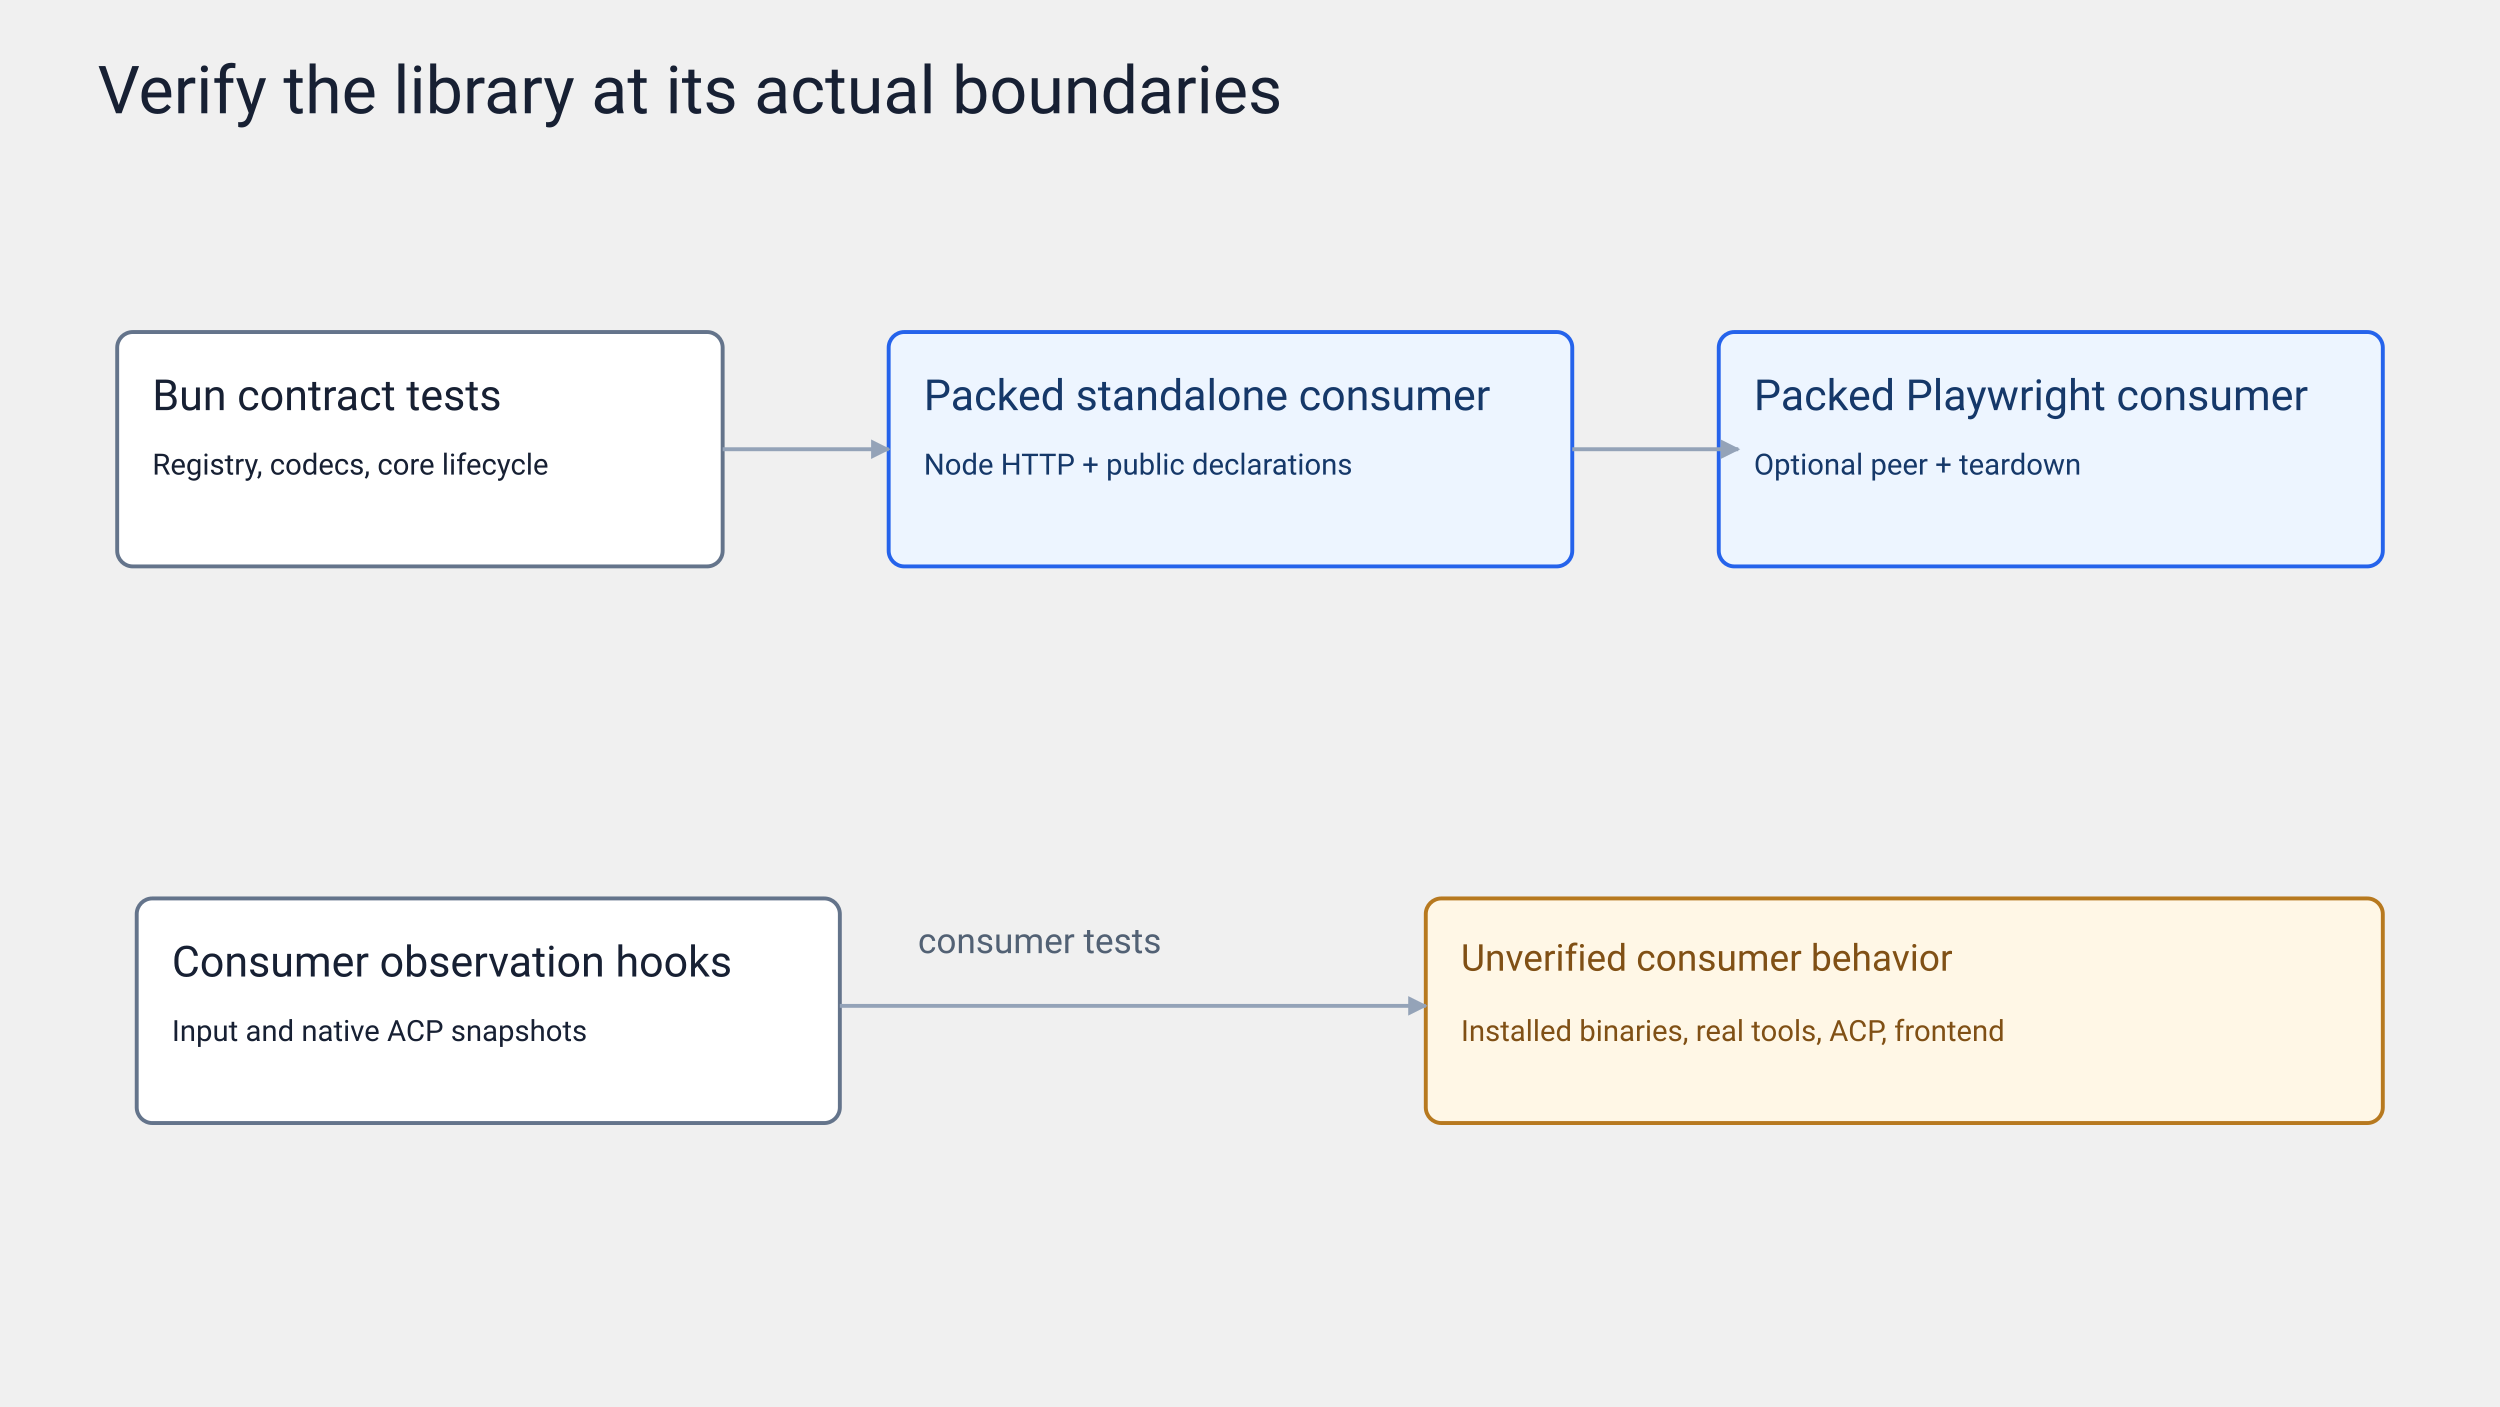
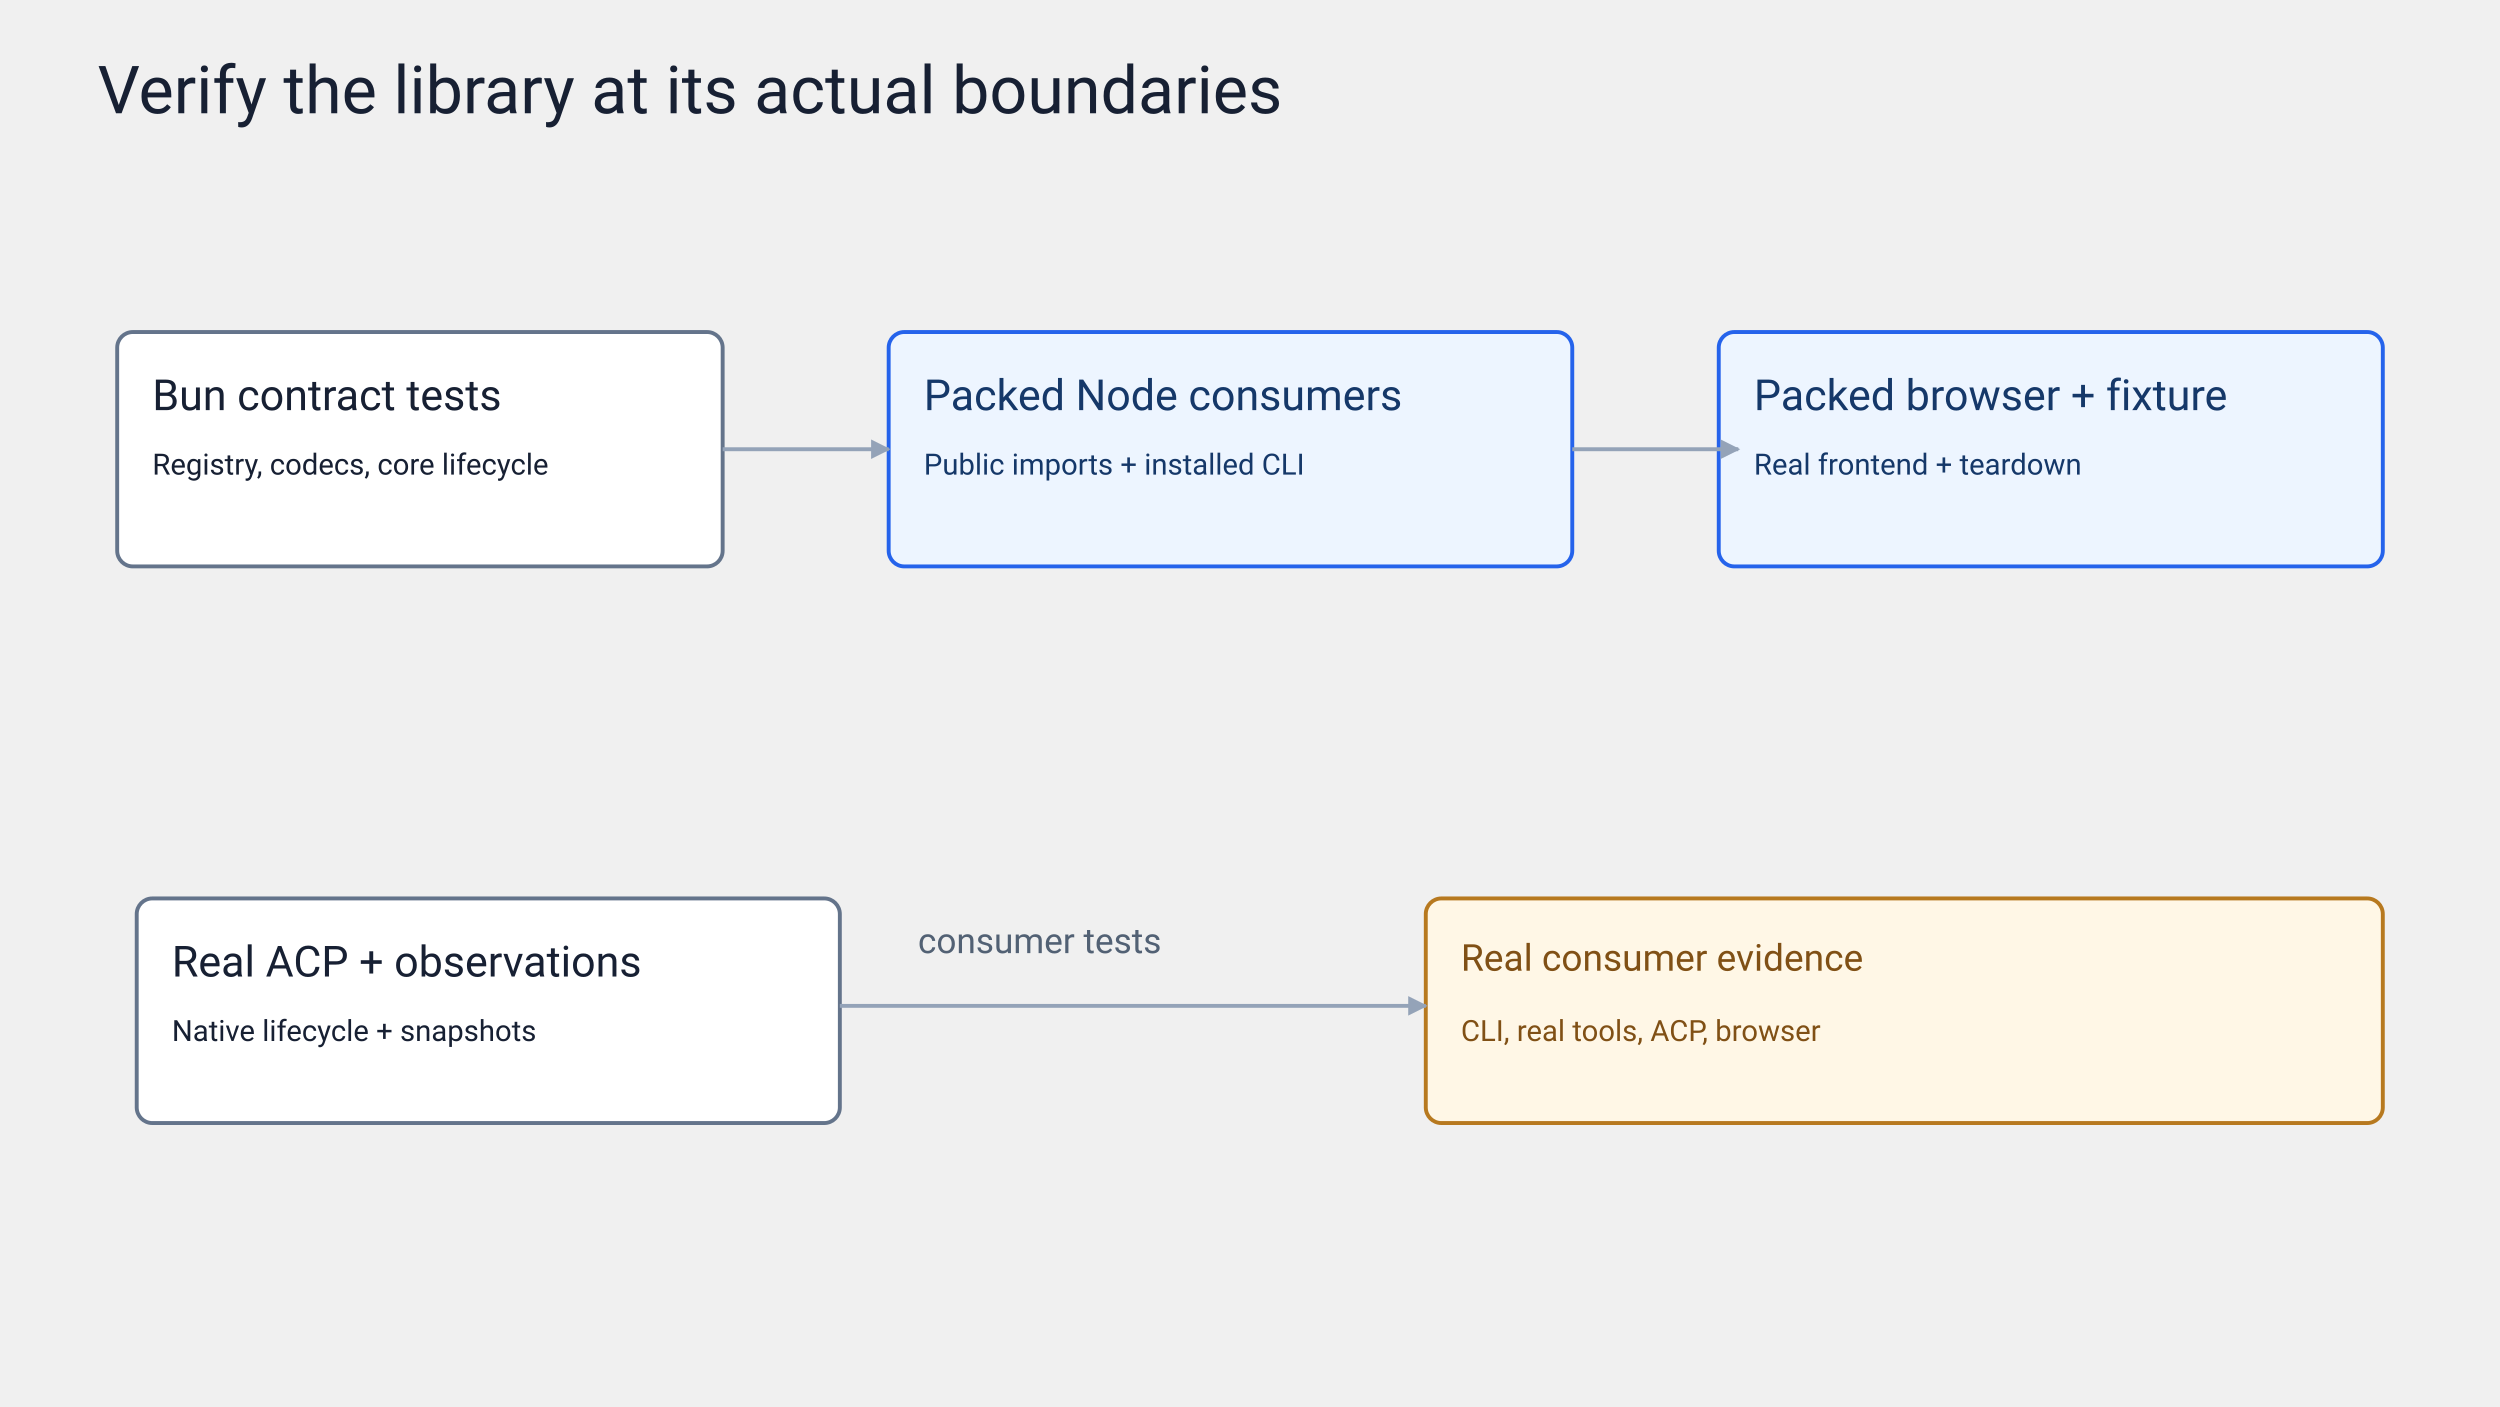
<svg xmlns="http://www.w3.org/2000/svg" viewBox="0 0 1280 720" role="img" aria-labelledby="diagram-title" data-renderer="change-saga-diagram/2" aria-describedby="diagram-desc">
  <defs>
    <style>@font-face{font-family:"Change Saga Diagram";src:url("/_diagram/fonts/go-regular.ttf") format("truetype")}text{font-family:"Change Saga Diagram",system-ui,-apple-system,"Segoe UI",Roboto,Helvetica,Arial,sans-serif;font-weight:400}:root{color-scheme:light dark;--diagram-normal-fill:#ffffff;--diagram-normal-ink:#172033;--diagram-normal-stroke:#64748b;--diagram-primary-fill:#edf5ff;--diagram-primary-ink:#153869;--diagram-primary-stroke:#2563eb;--diagram-secondary-ink:#526174;--diagram-secondary-stroke:#94a3b8;--diagram-title-ink:#172033;--diagram-warning-fill:#fff7e6;--diagram-warning-ink:#805015;--diagram-warning-stroke:#b7791f;}@media (prefers-color-scheme:dark){:root{--diagram-normal-fill:#161b22;--diagram-normal-ink:#e6edf3;--diagram-normal-stroke:#6e7681;--diagram-primary-fill:#0c2d6b;--diagram-primary-ink:#cae8ff;--diagram-primary-stroke:#4493f8;--diagram-secondary-ink:#9198a1;--diagram-secondary-stroke:#6e7681;--diagram-title-ink:#e6edf3;--diagram-warning-fill:#2d240c;--diagram-warning-ink:#f2cc60;--diagram-warning-stroke:#d29922;}}</style>
    <marker id="diagram-head-artifact" viewBox="0 0 10 10" refX="9" refY="5" markerWidth="10" markerHeight="10" markerUnits="userSpaceOnUse" orient="auto">
      <path d="M0 0L10 5L0 10Z" fill="#94a3b8" style="fill:var(--diagram-secondary-stroke,#94a3b8)" />
    </marker>
    <marker id="diagram-head-peer" viewBox="0 0 10 10" refX="9" refY="5" markerWidth="10" markerHeight="10" markerUnits="userSpaceOnUse" orient="auto">
      <path d="M0 0L10 5L0 10Z" fill="#94a3b8" style="fill:var(--diagram-secondary-stroke,#94a3b8)" />
    </marker>
    <marker id="diagram-head-boundary" viewBox="0 0 10 10" refX="9" refY="5" markerWidth="10" markerHeight="10" markerUnits="userSpaceOnUse" orient="auto">
      <path d="M0 0L10 5L0 10Z" fill="#94a3b8" style="fill:var(--diagram-secondary-stroke,#94a3b8)" />
    </marker>
  </defs>
  <g id="title" data-diagram-kind="text" transform="translate(50 24)" aria-hidden="true">
    <text x="0" y="34" font-size="34" fill="#172033" xml:space="preserve" style="fill:var(--diagram-title-ink,#172033)">
      <tspan x="0" y="34">Verify the library at its actual boundaries</tspan>
    </text>
  </g>
  <g id="units" data-diagram-kind="node" transform="translate(60 170)" role="group" aria-label="Bun contract tests">
    <rect width="310" height="120" rx="8" fill="#ffffff" stroke="#64748b" stroke-width="2" style="fill:var(--diagram-normal-fill,#ffffff);stroke:var(--diagram-normal-stroke,#64748b)" />
    <text x="18" y="40" font-size="22" fill="#172033" xml:space="preserve" style="fill:var(--diagram-normal-ink,#172033)">
      <tspan x="18" y="40">Bun contract tests</tspan>
    </text>
    <text x="18" y="73" font-size="15" fill="#172033" xml:space="preserve" style="fill:var(--diagram-normal-ink,#172033)">
      <tspan x="18" y="73">Registry, codecs, core lifecycle</tspan>
    </text>
  </g>
-   <g id="node" data-diagram-kind="node" transform="translate(455 170)" role="group" aria-label="Packed standalone consumer">
+   <g id="node" data-diagram-kind="node" transform="translate(455 170)" role="group" aria-label="Packed Node consumers">
    <rect width="350" height="120" rx="8" fill="#edf5ff" stroke="#2563eb" stroke-width="2" style="fill:var(--diagram-primary-fill,#edf5ff);stroke:var(--diagram-primary-stroke,#2563eb)" />
    <text x="18" y="40" font-size="22" fill="#153869" xml:space="preserve" style="fill:var(--diagram-primary-ink,#153869)">
-       <tspan x="18" y="40">Packed standalone consumer</tspan>
+       <tspan x="18" y="40">Packed Node consumers</tspan>
    </text>
    <text x="18" y="73" font-size="15" fill="#153869" xml:space="preserve" style="fill:var(--diagram-primary-ink,#153869)">
-       <tspan x="18" y="73">Node HTTP + public declarations</tspan>
+       <tspan x="18" y="73">Public imports + installed CLI</tspan>
    </text>
  </g>
-   <g id="pw" data-diagram-kind="node" transform="translate(880 170)" role="group" aria-label="Packed Playwright consumer">
+   <g id="pw" data-diagram-kind="node" transform="translate(880 170)" role="group" aria-label="Packed browser + fixture">
    <rect width="340" height="120" rx="8" fill="#edf5ff" stroke="#2563eb" stroke-width="2" style="fill:var(--diagram-primary-fill,#edf5ff);stroke:var(--diagram-primary-stroke,#2563eb)" />
    <text x="18" y="40" font-size="22" fill="#153869" xml:space="preserve" style="fill:var(--diagram-primary-ink,#153869)">
-       <tspan x="18" y="40">Packed Playwright consumer</tspan>
+       <tspan x="18" y="40">Packed browser + fixture</tspan>
    </text>
    <text x="18" y="73" font-size="15" fill="#153869" xml:space="preserve" style="fill:var(--diagram-primary-ink,#153869)">
-       <tspan x="18" y="73">Optional peer + teardown</tspan>
+       <tspan x="18" y="73">Real frontend + teardown</tspan>
    </text>
  </g>
-   <g id="observations" data-diagram-kind="node" transform="translate(70 460)" role="group" aria-label="Consumer observation hooks">
+   <g id="observations" data-diagram-kind="node" transform="translate(70 460)" role="group" aria-label="Real ACP + observations">
    <rect width="360" height="115" rx="8" fill="#ffffff" stroke="#64748b" stroke-width="2" style="fill:var(--diagram-normal-fill,#ffffff);stroke:var(--diagram-normal-stroke,#64748b)" />
    <text x="18" y="40" font-size="22" fill="#172033" xml:space="preserve" style="fill:var(--diagram-normal-ink,#172033)">
-       <tspan x="18" y="40">Consumer observation hooks</tspan>
+       <tspan x="18" y="40">Real ACP + observations</tspan>
    </text>
    <text x="18" y="73" font-size="15" fill="#172033" xml:space="preserve" style="fill:var(--diagram-normal-ink,#172033)">
-       <tspan x="18" y="73">Input and native ACP snapshots</tspan>
+       <tspan x="18" y="73">Native lifecycle + snapshots</tspan>
    </text>
  </g>
-   <g id="limits" data-diagram-kind="node" transform="translate(730 460)" role="group" aria-label="Unverified consumer behavior">
+   <g id="limits" data-diagram-kind="node" transform="translate(730 460)" role="group" aria-label="Real consumer evidence">
    <rect width="490" height="115" rx="8" fill="#fff7e6" stroke="#b7791f" stroke-width="2" style="fill:var(--diagram-warning-fill,#fff7e6);stroke:var(--diagram-warning-stroke,#b7791f)" />
    <text x="18" y="37" font-size="19" fill="#805015" xml:space="preserve" style="fill:var(--diagram-warning-ink,#805015)">
-       <tspan x="18" y="37">Unverified consumer behavior</tspan>
+       <tspan x="18" y="37">Real consumer evidence</tspan>
    </text>
    <text x="18" y="73" font-size="15" fill="#805015" xml:space="preserve" style="fill:var(--diagram-warning-ink,#805015)">
-       <tspan x="18" y="73">Installed binaries, real tools, ACP, frontend</tspan>
+       <tspan x="18" y="73">CLI, real tools, ACP, browser</tspan>
    </text>
  </g>
  <g id="artifact" data-diagram-kind="edge" transform="translate(0 0)" role="group" aria-label="units to node" data-from="units" data-to="node">
    <path d="M370 230 L455 230" fill="none" stroke="#94a3b8" stroke-width="2" stroke-linejoin="round" marker-end="url(#diagram-head-artifact)" style="stroke:var(--diagram-secondary-stroke,#94a3b8)" />
  </g>
  <g id="peer" data-diagram-kind="edge" transform="translate(0 0)" role="group" aria-label="node to pw" data-from="node" data-to="pw">
    <path d="M805 230 L890 230" fill="none" stroke="#94a3b8" stroke-width="2" stroke-linejoin="round" marker-end="url(#diagram-head-peer)" style="stroke:var(--diagram-secondary-stroke,#94a3b8)" />
  </g>
  <g id="boundary" data-diagram-kind="edge" transform="translate(0 0)" role="group" aria-label="consumer tests" data-from="observations" data-to="limits">
    <path d="M430 515 L730 515" fill="none" stroke="#94a3b8" stroke-width="2" stroke-linejoin="round" marker-end="url(#diagram-head-boundary)" style="stroke:var(--diagram-secondary-stroke,#94a3b8)" />
    <text x="470" y="488" font-size="18" fill="#526174" xml:space="preserve" style="fill:var(--diagram-secondary-ink,#526174)">
      <tspan x="470" y="488">consumer tests</tspan>
    </text>
  </g>
</svg>
